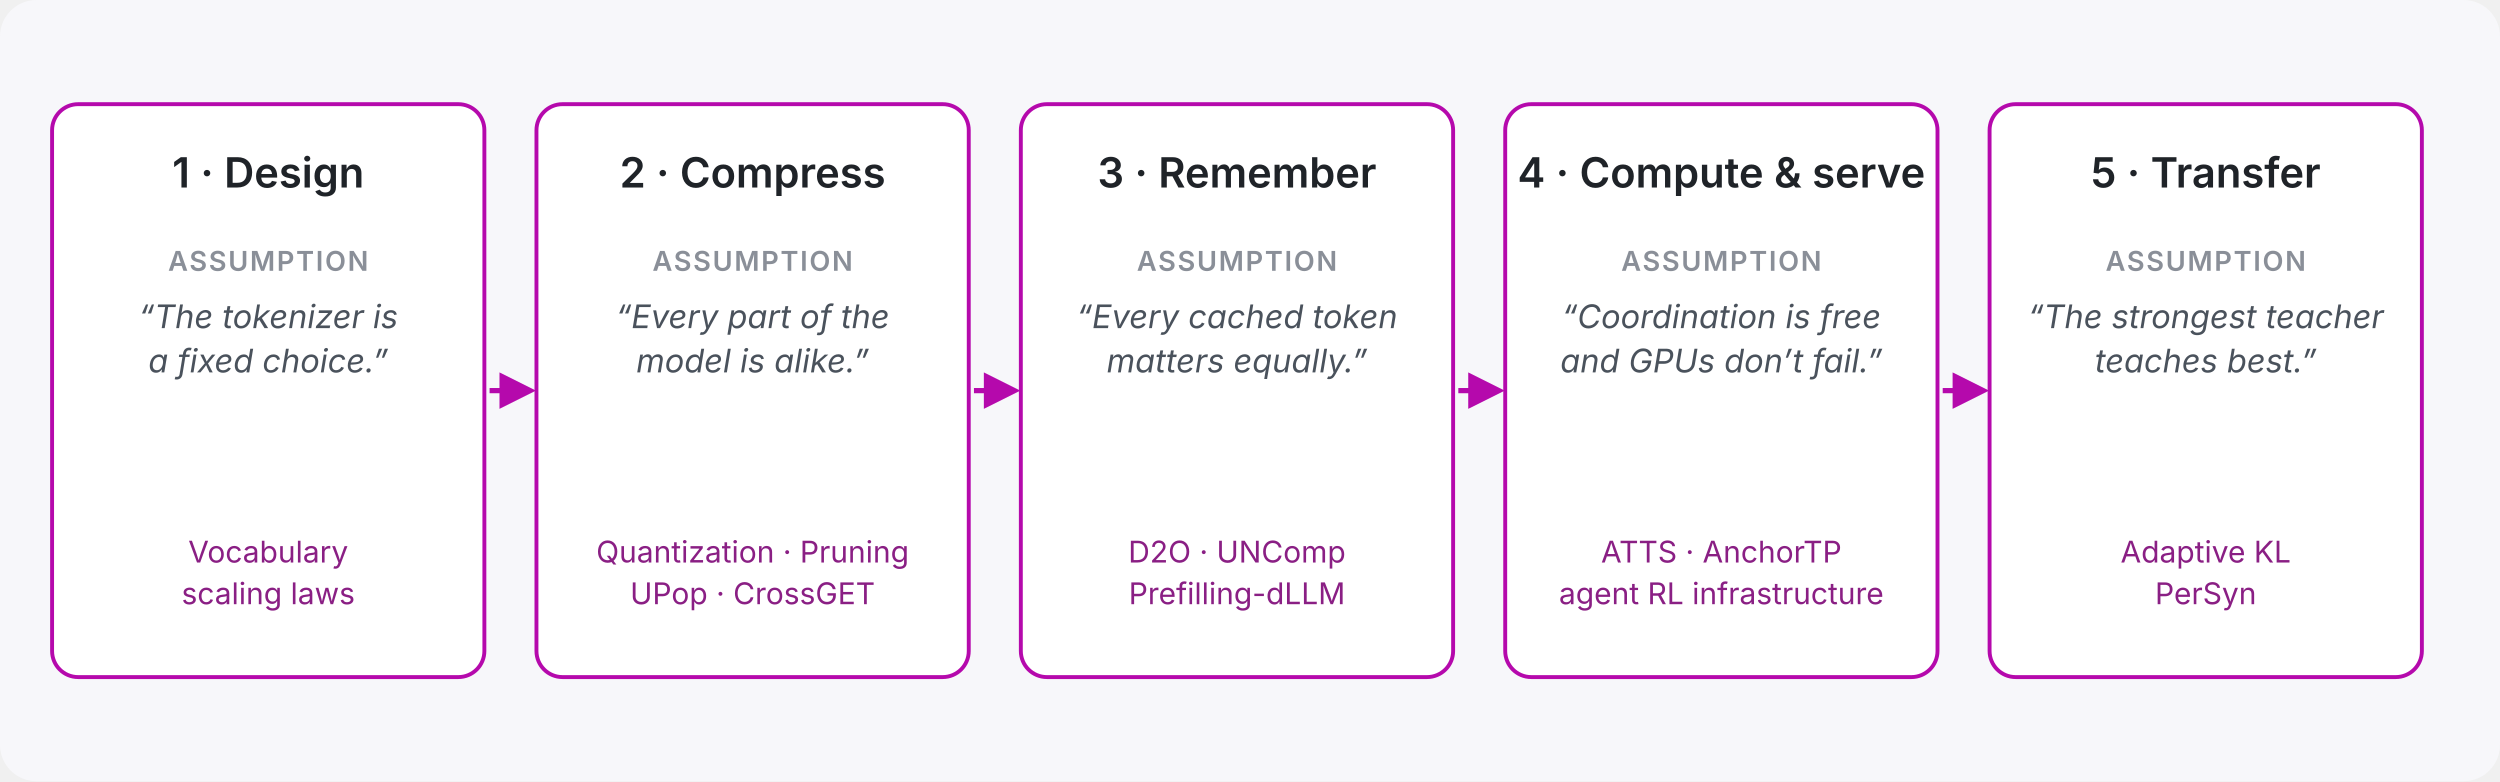
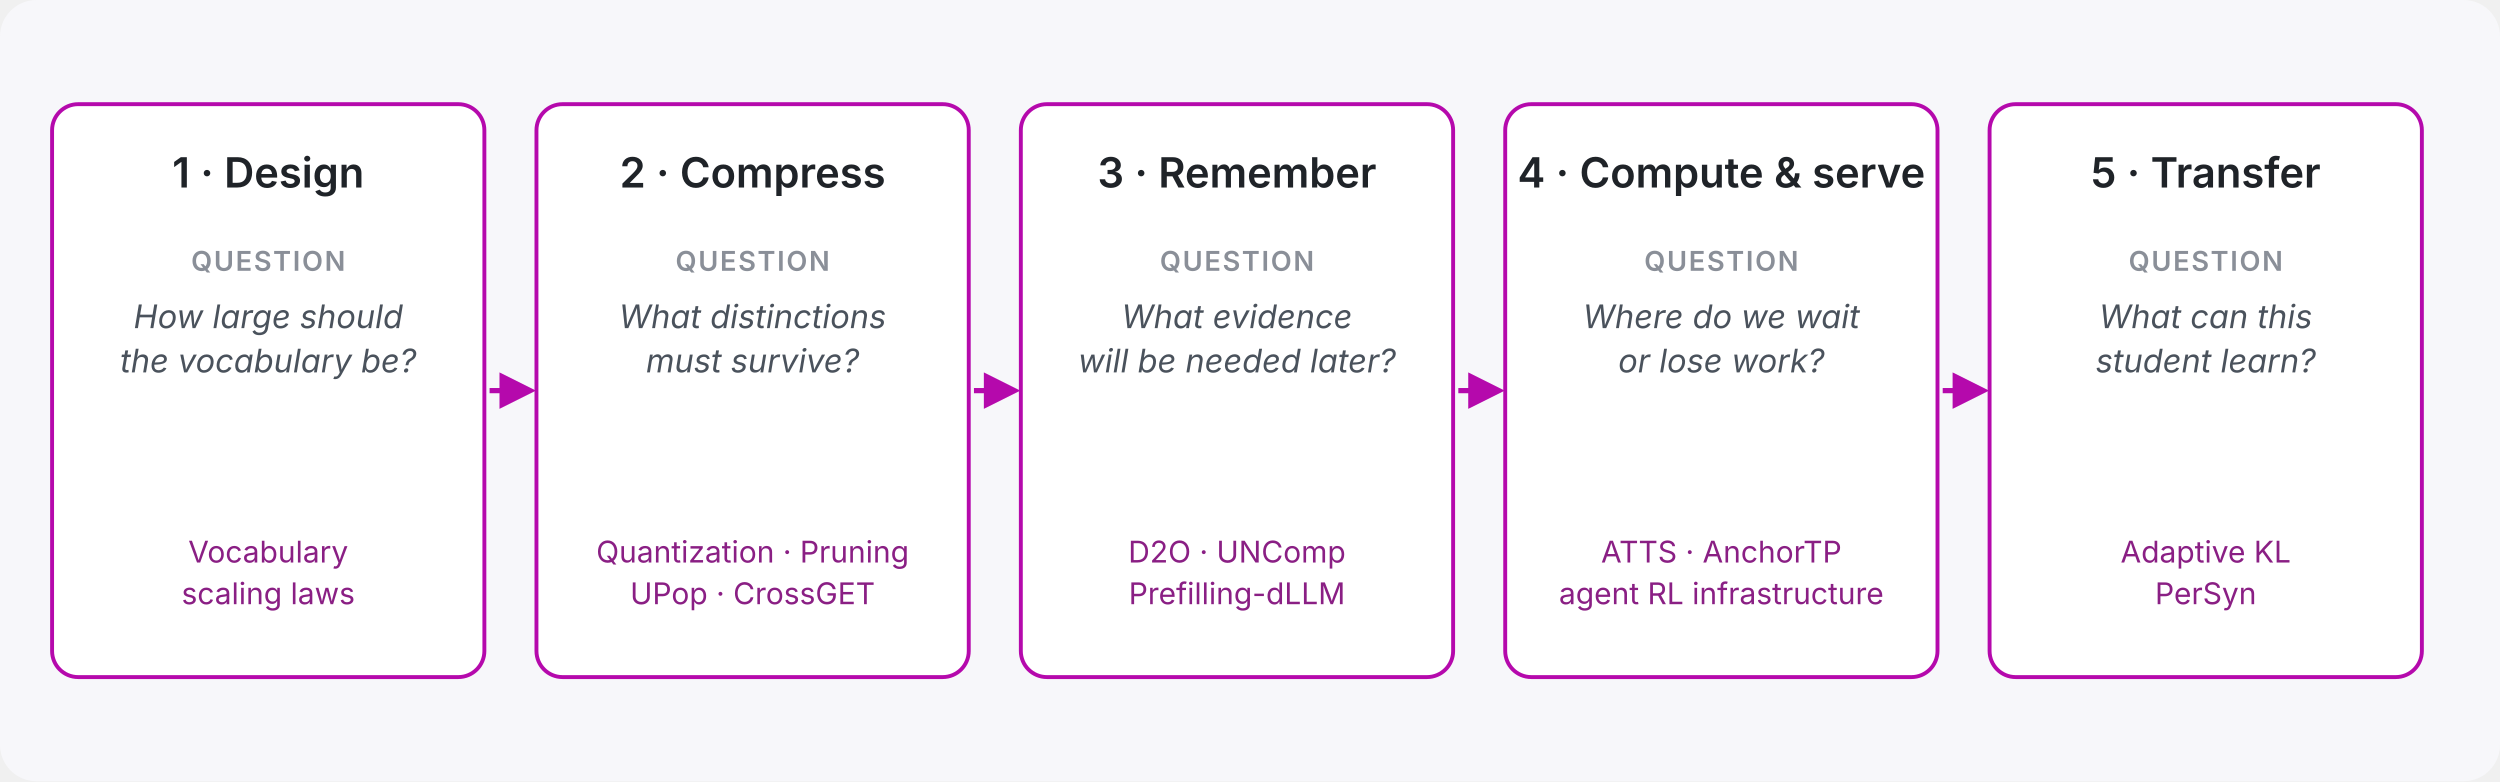
<svg xmlns="http://www.w3.org/2000/svg" viewBox="0 0 960 300" width="960" height="300" role="img" aria-labelledby="t d">
  <defs>
    <marker id="a" viewBox="0 0 10 10" refX="8" refY="5" markerWidth="7" markerHeight="7" orient="auto">
      <path d="M0 0L10 5L0 10z" fill="#b509ac" />
    </marker>
  </defs>
  <style>
    text{font-family:Inter,-apple-system,"Segoe UI",Roboto,Helvetica,Arial,sans-serif;fill:#1f2328}
    .h{font-size:16px;font-weight:600}
    .l{font-size:10.5px;font-weight:600;letter-spacing:.06em;fill:#8a8f98}
    .q{font-size:12.5px;font-style:italic;fill:#4a525c}
    .w{font-size:11.5px;fill:#8a1f84}
    .box{fill:#fff;stroke:#b509ac;stroke-width:1.5}
    .arr{stroke:#b509ac;stroke-width:2}
  </style>
  <rect width="960" height="300" rx="14" fill="#f7f7fa" />
  <g transform="translate(20 40)">
    <rect class="box" width="166" height="220" rx="10" />
    <text x="83" y="32" text-anchor="middle" class="h">1 · Design</text>
-     <text x="83" y="64" text-anchor="middle" class="l">ASSUMPTION</text>
-     <text x="83" y="86" text-anchor="middle" class="q">“The tokenizer is</text>
-     <text x="83" y="103" text-anchor="middle" class="q">a fixed choice.”</text>
+     <text x="83" y="64" text-anchor="middle" class="l">QUESTION</text>
+     <text x="83" y="86" text-anchor="middle" class="q">How large should</text>
+     <text x="83" y="103" text-anchor="middle" class="q">the vocabulary be?</text>
    <text x="83" y="176" text-anchor="middle" class="w">Vocabulary</text>
    <text x="83" y="192" text-anchor="middle" class="w">scaling laws</text>
  </g>
  <g transform="translate(206 40)">
    <rect class="box" width="166" height="220" rx="10" />
    <text x="83" y="32" text-anchor="middle" class="h">2 · Compress</text>
-     <text x="83" y="64" text-anchor="middle" class="l">ASSUMPTION</text>
-     <text x="83" y="86" text-anchor="middle" class="q">“Every part of the</text>
-     <text x="83" y="103" text-anchor="middle" class="q">model is alike.”</text>
+     <text x="83" y="64" text-anchor="middle" class="l">QUESTION</text>
+     <text x="83" y="86" text-anchor="middle" class="q">What distinctions</text>
+     <text x="83" y="103" text-anchor="middle" class="q">must survive?</text>
    <text x="83" y="176" text-anchor="middle" class="w">Quantization · Pruning</text>
    <text x="83" y="192" text-anchor="middle" class="w">UPop · CrossGET</text>
  </g>
  <g transform="translate(392 40)">
    <rect class="box" width="166" height="220" rx="10" />
    <text x="83" y="32" text-anchor="middle" class="h">3 · Remember</text>
-     <text x="83" y="64" text-anchor="middle" class="l">ASSUMPTION</text>
-     <text x="83" y="86" text-anchor="middle" class="q">“Every cached token</text>
-     <text x="83" y="103" text-anchor="middle" class="q">matters equally.”</text>
+     <text x="83" y="64" text-anchor="middle" class="l">QUESTION</text>
+     <text x="83" y="86" text-anchor="middle" class="q">What evidence</text>
+     <text x="83" y="103" text-anchor="middle" class="q">will be needed later?</text>
    <text x="83" y="176" text-anchor="middle" class="w">D2O · UNComp</text>
    <text x="83" y="192" text-anchor="middle" class="w">Prefilling-dLLM</text>
  </g>
  <g transform="translate(578 40)">
    <rect class="box" width="166" height="220" rx="10" />
    <text x="83" y="32" text-anchor="middle" class="h">4 · Compute &amp; serve</text>
-     <text x="83" y="64" text-anchor="middle" class="l">ASSUMPTION</text>
-     <text x="83" y="86" text-anchor="middle" class="q">“Coordination is free</text>
-     <text x="83" y="103" text-anchor="middle" class="q">and GPUs don’t fail.”</text>
+     <text x="83" y="64" text-anchor="middle" class="l">QUESTION</text>
+     <text x="83" y="86" text-anchor="middle" class="q">Where do we wait</text>
+     <text x="83" y="103" text-anchor="middle" class="q">or lose work?</text>
    <text x="83" y="176" text-anchor="middle" class="w">ATTS · AnchorTP</text>
    <text x="83" y="192" text-anchor="middle" class="w">agent RL infrastructure</text>
  </g>
  <g transform="translate(764 40)">
    <rect class="box" width="166" height="220" rx="10" />
    <text x="83" y="32" text-anchor="middle" class="h">5 · Transfer</text>
-     <text x="83" y="64" text-anchor="middle" class="l">ASSUMPTION</text>
-     <text x="83" y="86" text-anchor="middle" class="q">“The strongest teacher</text>
-     <text x="83" y="103" text-anchor="middle" class="q">teaches best.”</text>
+     <text x="83" y="64" text-anchor="middle" class="l">QUESTION</text>
+     <text x="83" y="86" text-anchor="middle" class="q">What can this</text>
+     <text x="83" y="103" text-anchor="middle" class="q">student learn?</text>
    <text x="83" y="176" text-anchor="middle" class="w">Adaptive KL</text>
    <text x="83" y="192" text-anchor="middle" class="w">PerSyn</text>
  </g>
  <line class="arr" x1="188" y1="150" x2="203" y2="150" marker-end="url(#a)" />
  <line class="arr" x1="374" y1="150" x2="389" y2="150" marker-end="url(#a)" />
  <line class="arr" x1="560" y1="150" x2="575" y2="150" marker-end="url(#a)" />
  <line class="arr" x1="746" y1="150" x2="761" y2="150" marker-end="url(#a)" />
</svg>
